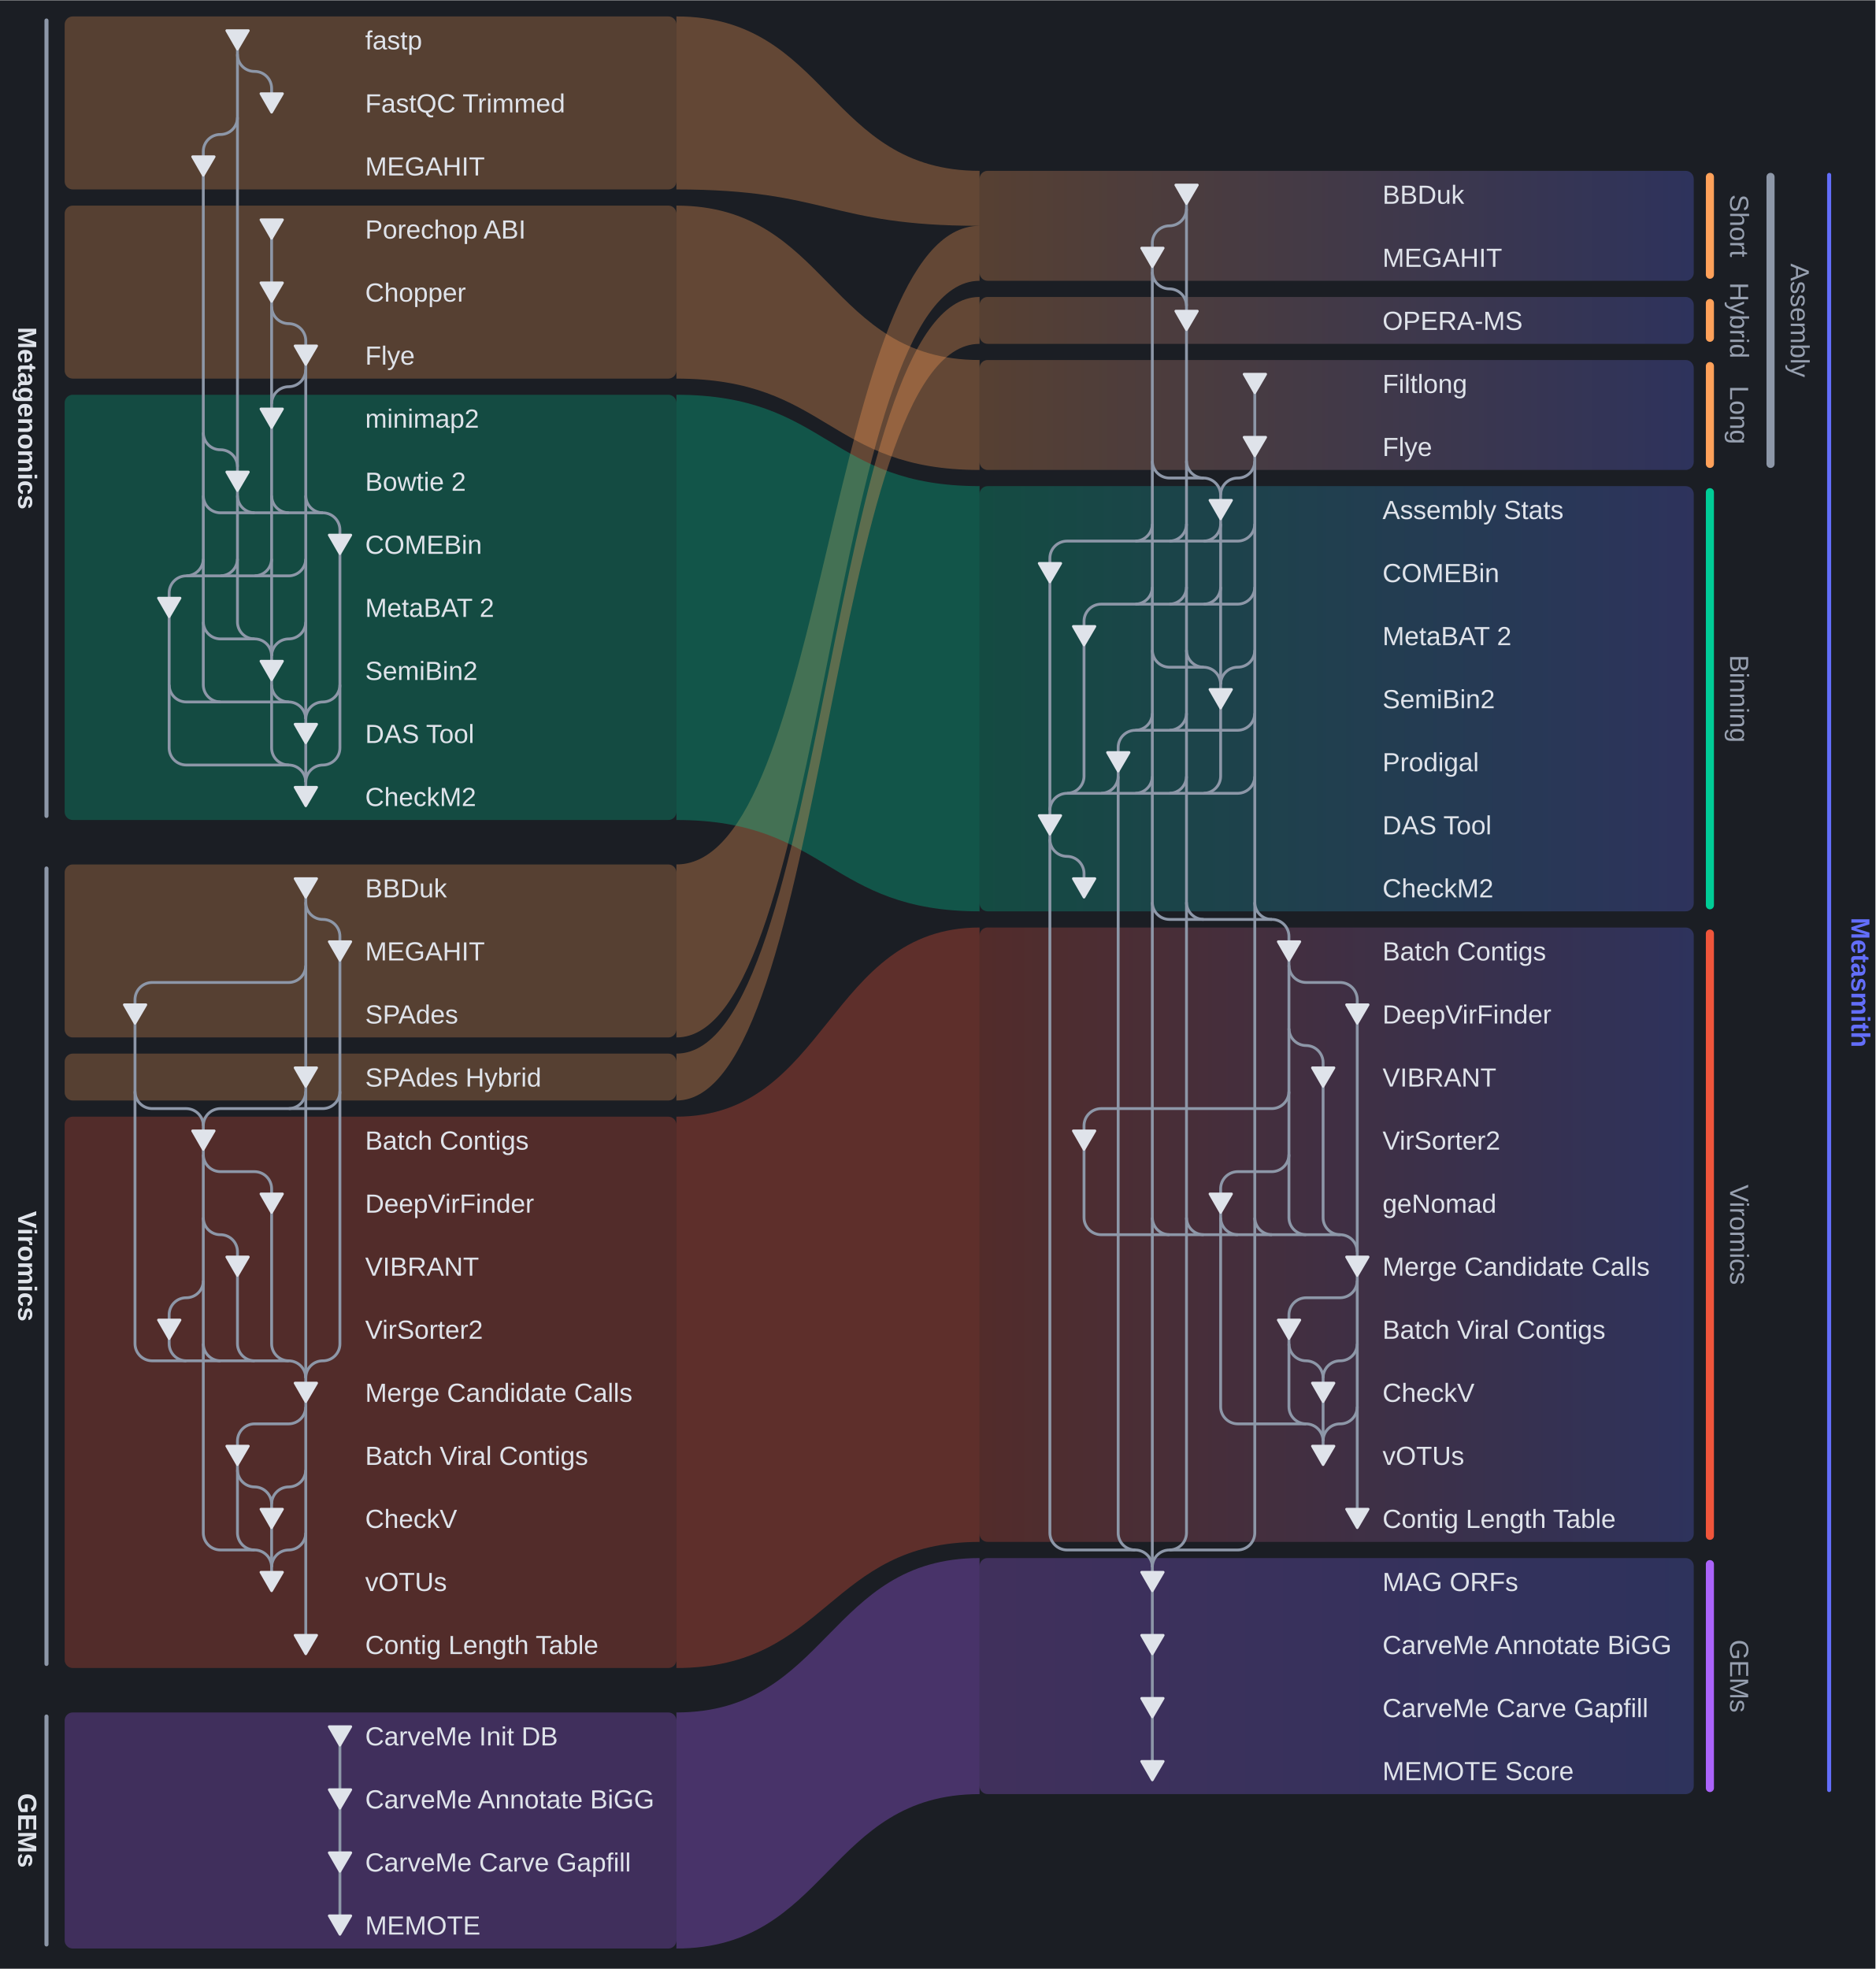
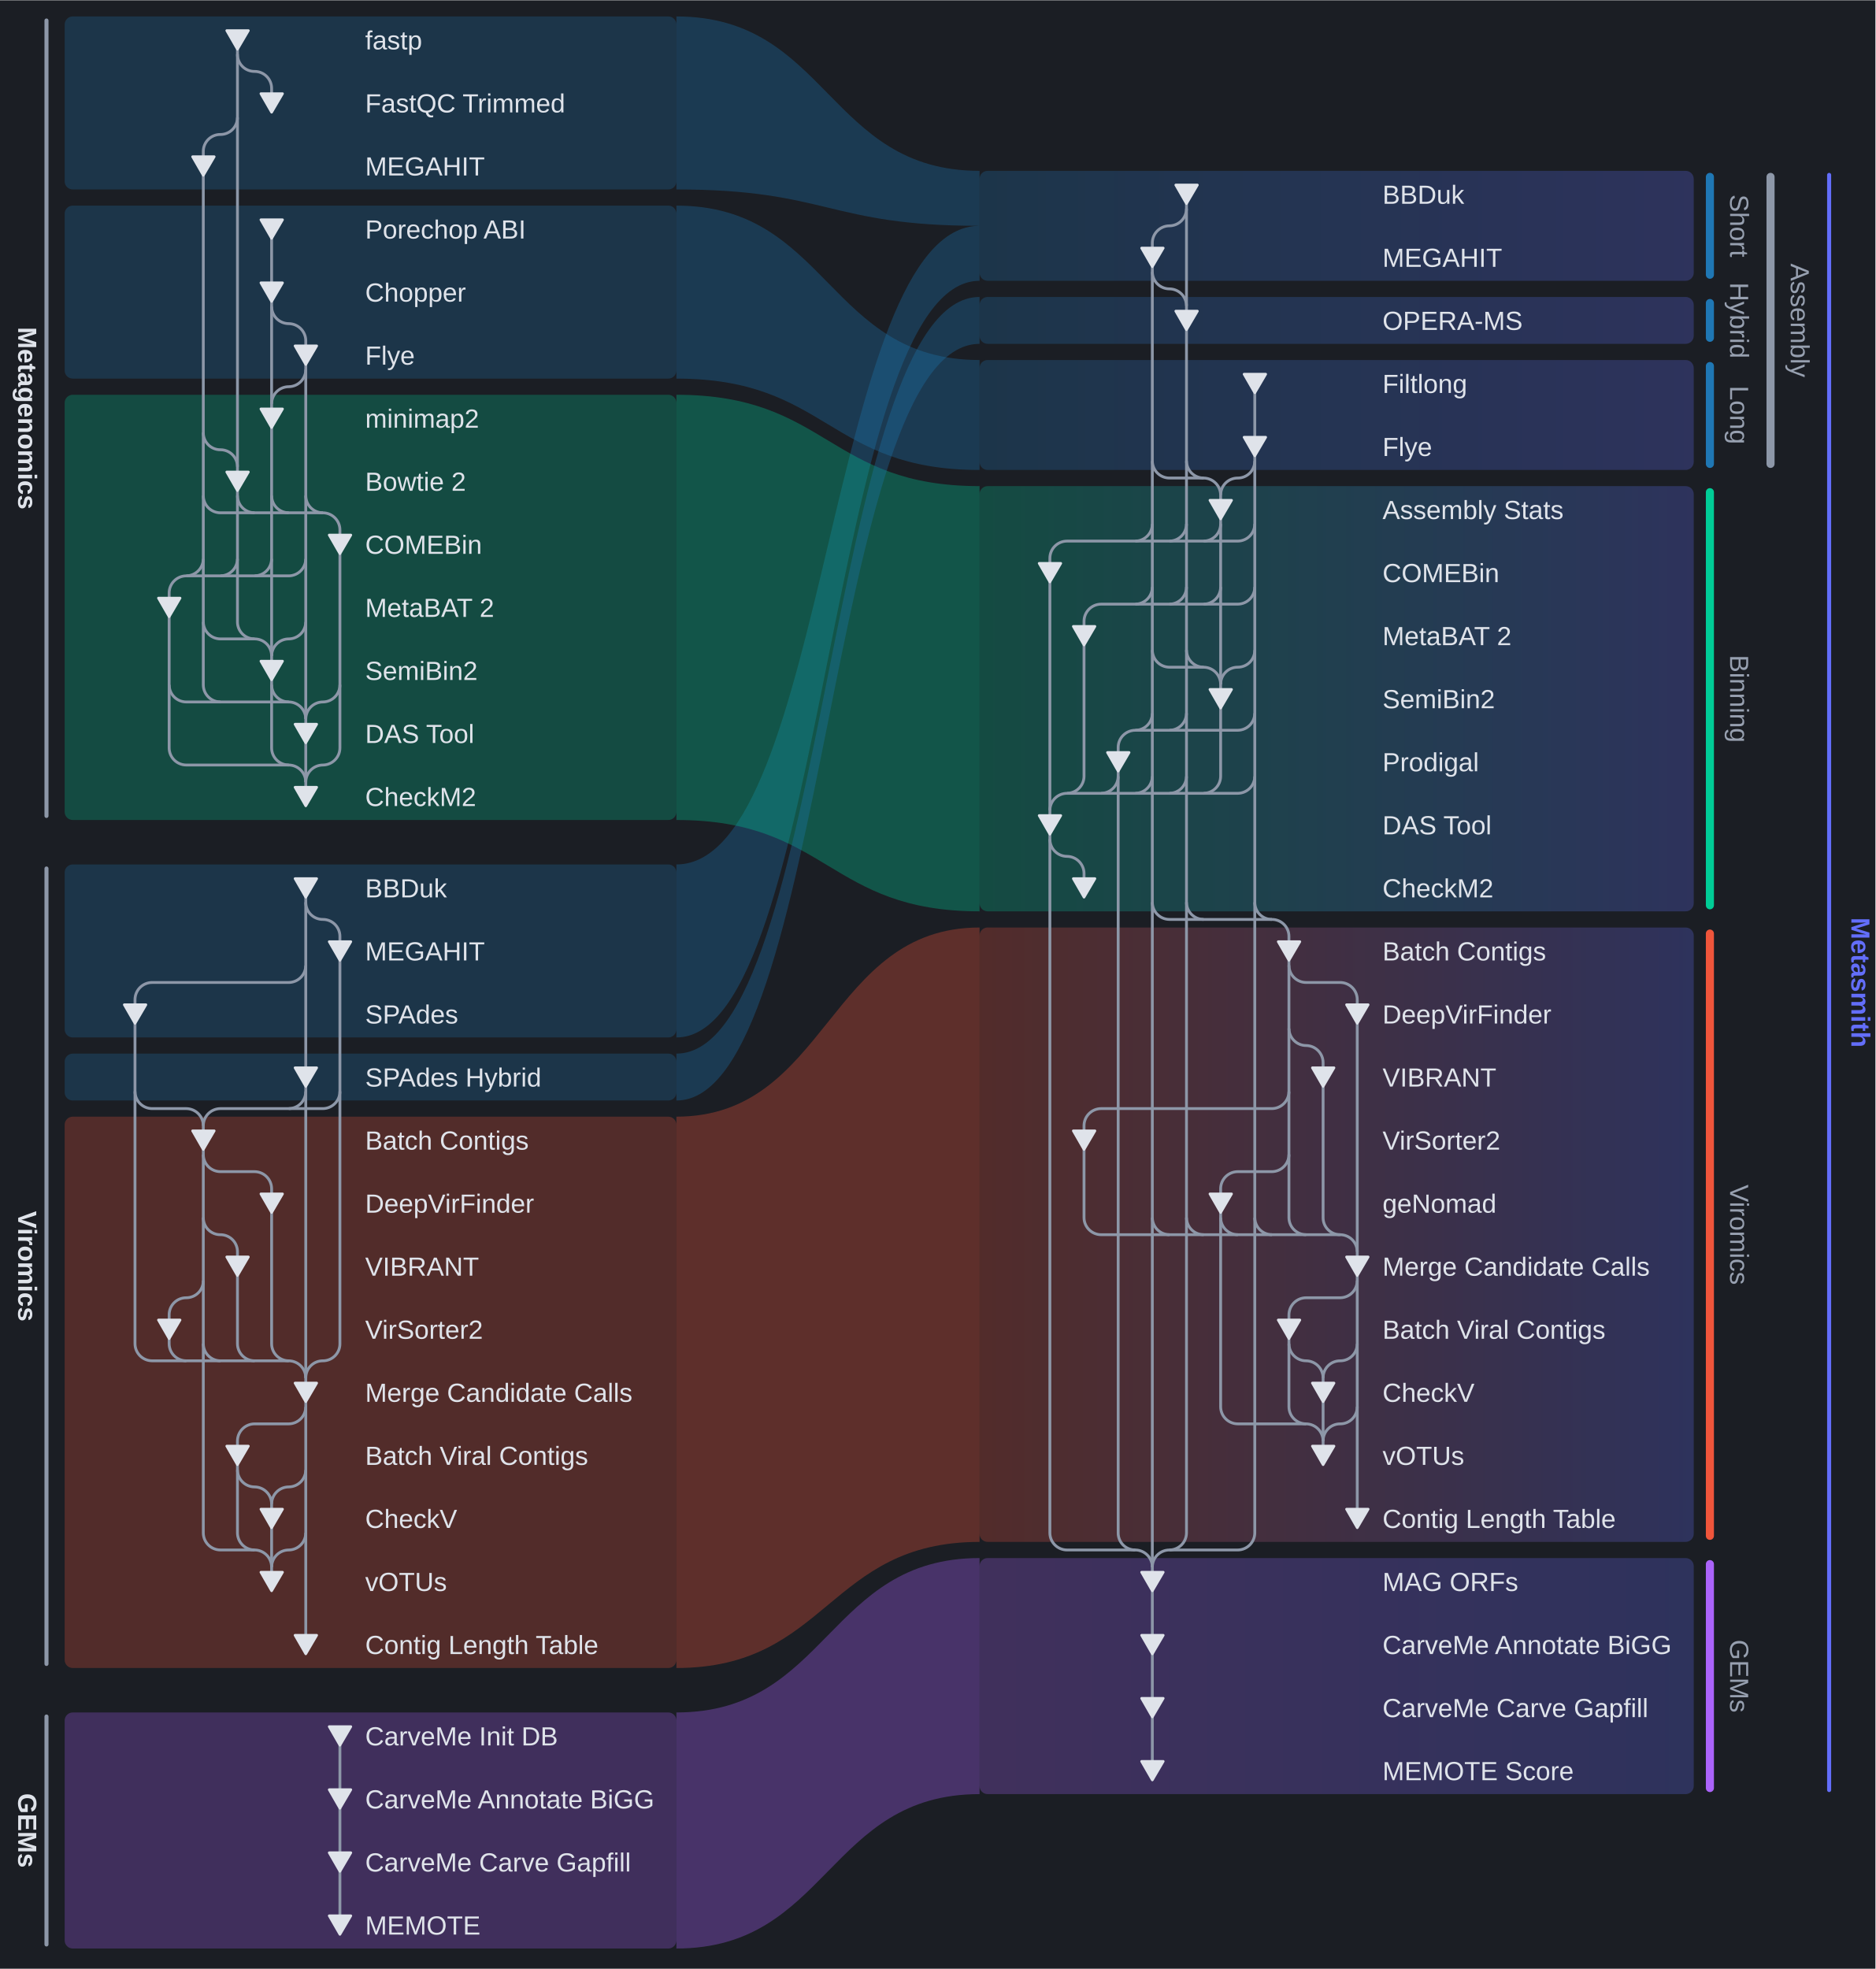
<svg xmlns="http://www.w3.org/2000/svg" width="742" height="779" viewBox="0 0 928 974">
  <rect width="100%" height="100%" fill="#1B1E24" />
  <defs>
    <linearGradient id="fade-short" gradientUnits="userSpaceOnUse" x1="484.7" y1="0" x2="838.1" y2="0">
-       <stop offset="0" stop-color="#FFA15A" />
+       <stop offset="0" stop-color="#1F77B4" />
      <stop offset="1" stop-color="#636EFA" />
    </linearGradient>
    <linearGradient id="fade-hybrid" gradientUnits="userSpaceOnUse" x1="484.7" y1="0" x2="838.1" y2="0">
-       <stop offset="0" stop-color="#FFA15A" />
+       <stop offset="0" stop-color="#1F77B4" />
      <stop offset="1" stop-color="#636EFA" />
    </linearGradient>
    <linearGradient id="fade-long" gradientUnits="userSpaceOnUse" x1="484.7" y1="0" x2="838.1" y2="0">
-       <stop offset="0" stop-color="#FFA15A" />
+       <stop offset="0" stop-color="#1F77B4" />
      <stop offset="1" stop-color="#636EFA" />
    </linearGradient>
    <linearGradient id="fade-bin" gradientUnits="userSpaceOnUse" x1="484.7" y1="0" x2="838.1" y2="0">
      <stop offset="0" stop-color="#00CC96" />
      <stop offset="1" stop-color="#636EFA" />
    </linearGradient>
    <linearGradient id="fade-vir" gradientUnits="userSpaceOnUse" x1="484.7" y1="0" x2="838.1" y2="0">
      <stop offset="0" stop-color="#EF553B" />
      <stop offset="1" stop-color="#636EFA" />
    </linearGradient>
    <linearGradient id="fade-gem" gradientUnits="userSpaceOnUse" x1="484.7" y1="0" x2="838.1" y2="0">
      <stop offset="0" stop-color="#AB63FA" />
      <stop offset="1" stop-color="#636EFA" />
    </linearGradient>
  </defs>
-   <rect x="32.0" y="8.0" width="302.7" height="85.6" rx="4" fill="#FFA15A" fill-opacity="0.26" />
-   <rect x="32.0" y="101.6" width="302.7" height="85.6" rx="4" fill="#FFA15A" fill-opacity="0.26" />
+   <rect x="32.0" y="8.0" width="302.7" height="85.6" rx="4" fill="#1F77B4" fill-opacity="0.26" />
+   <rect x="32.0" y="101.6" width="302.7" height="85.6" rx="4" fill="#1F77B4" fill-opacity="0.26" />
  <rect x="32.0" y="195.2" width="302.7" height="210.4" rx="4" fill="#00CC96" fill-opacity="0.26" />
-   <rect x="32.0" y="427.6" width="302.7" height="85.6" rx="4" fill="#FFA15A" fill-opacity="0.26" />
-   <rect x="32.0" y="521.2" width="302.7" height="23.2" rx="4" fill="#FFA15A" fill-opacity="0.26" />
+   <rect x="32.0" y="427.6" width="302.7" height="85.6" rx="4" fill="#1F77B4" fill-opacity="0.26" />
+   <rect x="32.0" y="521.2" width="302.7" height="23.2" rx="4" fill="#1F77B4" fill-opacity="0.26" />
  <rect x="32.0" y="552.4" width="302.7" height="272.8" rx="4" fill="#EF553B" fill-opacity="0.26" />
  <rect x="32.0" y="847.2" width="302.7" height="116.8" rx="4" fill="#AB63FA" fill-opacity="0.26" />
  <rect x="484.7" y="84.4" width="353.4" height="54.4" rx="4" fill="url(#fade-short)" fill-opacity="0.26" />
  <rect x="484.7" y="146.8" width="353.4" height="23.2" rx="4" fill="url(#fade-hybrid)" fill-opacity="0.26" />
  <rect x="484.7" y="178.0" width="353.4" height="54.4" rx="4" fill="url(#fade-long)" fill-opacity="0.26" />
  <rect x="484.7" y="240.4" width="353.4" height="210.4" rx="4" fill="url(#fade-bin)" fill-opacity="0.26" />
  <rect x="484.7" y="458.8" width="353.4" height="304.0" rx="4" fill="url(#fade-vir)" fill-opacity="0.26" />
  <rect x="484.7" y="770.8" width="353.4" height="116.8" rx="4" fill="url(#fade-gem)" fill-opacity="0.26" />
-   <path d="M 334.7,8.0 C 409.7,8.0 409.7,84.4 484.7,84.4 L 484.7,111.6 C 409.7,111.6 409.7,93.6 334.7,93.6 Z" fill="#FFA15A" fill-opacity="0.32" />
-   <path d="M 334.7,427.6 C 409.7,427.6 409.7,111.6 484.7,111.6 L 484.7,138.8 C 409.7,138.8 409.7,513.2 334.7,513.2 Z" fill="#FFA15A" fill-opacity="0.32" />
-   <path d="M 334.7,101.6 C 409.7,101.6 409.7,178.0 484.7,178.0 L 484.7,232.4 C 409.7,232.4 409.7,187.2 334.7,187.2 Z" fill="#FFA15A" fill-opacity="0.32" />
+   <path d="M 334.7,8.0 C 409.7,8.0 409.7,84.4 484.7,84.4 L 484.7,111.6 C 409.7,111.6 409.7,93.6 334.7,93.6 Z" fill="#1F77B4" fill-opacity="0.32" />
+   <path d="M 334.7,427.6 C 409.7,427.6 409.7,111.6 484.7,111.6 L 484.7,138.8 C 409.7,138.8 409.7,513.2 334.7,513.2 Z" fill="#1F77B4" fill-opacity="0.32" />
+   <path d="M 334.7,101.6 C 409.7,101.6 409.7,178.0 484.7,178.0 L 484.7,232.4 C 409.7,232.4 409.7,187.2 334.7,187.2 Z" fill="#1F77B4" fill-opacity="0.32" />
  <path d="M 334.7,195.2 C 409.7,195.2 409.7,240.4 484.7,240.4 L 484.7,450.8 C 409.7,450.8 409.7,405.6 334.7,405.6 Z" fill="#00CC96" fill-opacity="0.32" />
-   <path d="M 334.7,521.2 C 409.7,521.2 409.7,146.8 484.7,146.8 L 484.7,170.0 C 409.7,170.0 409.7,544.4 334.7,544.4 Z" fill="#FFA15A" fill-opacity="0.32" />
+   <path d="M 334.7,521.2 C 409.7,521.2 409.7,146.8 484.7,146.8 L 484.7,170.0 C 409.7,170.0 409.7,544.4 334.7,544.4 Z" fill="#1F77B4" fill-opacity="0.32" />
  <path d="M 334.7,552.4 C 409.7,552.4 409.7,458.8 484.7,458.8 L 484.7,762.8 C 409.7,762.8 409.7,825.2 334.7,825.2 Z" fill="#EF553B" fill-opacity="0.32" />
  <path d="M 334.7,847.2 C 409.7,847.2 409.7,770.8 484.7,770.8 L 484.7,887.6 C 409.7,887.6 409.7,964.0 334.7,964.0 Z" fill="#AB63FA" fill-opacity="0.32" />
  <g transform="translate(58.9 -15.5)">
    <g fill="none" stroke="#8D97A8" stroke-width="1.4" stroke-linejoin="round" stroke-linecap="butt">
      <path d="M 58.6,39.7 L 58.6,42.2 L 58.6,73.5 L 58.6,246.3 L 58.6,248.9" />
      <path d="M 58.6,258.1 L 58.6,260.6 L 58.6,291.9 L 58.6,323.1 A 8.4,8.4 0 0 0 67.1,331.5" />
      <path d="M 75.5,61.7 L 75.5,59.1 A 8.4,8.4 0 0 0 67.1,50.7 A 8.4,8.4 0 0 1 58.6,42.2" />
      <path d="M 75.5,133.3 L 75.5,155.3" />
      <path d="M 75.5,164.5 L 75.5,167.1 L 75.5,215.2 L 75.5,217.7" />
      <path d="M 75.5,226.9 L 75.5,260.6 L 75.5,291.9 L 75.5,339.9 L 75.5,342.5" />
      <path d="M 75.5,351.7 L 75.5,354.2 L 75.5,385.4 A 8.5,8.5 0 0 0 84.0,393.9" />
      <path d="M 41.7,92.9 L 41.7,90.3 A 8.4,8.4 0 0 1 50.2,81.9 A 8.4,8.4 0 0 0 58.6,73.5" />
      <path d="M 41.7,102.1 L 41.7,229.4 L 41.7,260.6 L 41.7,291.9 L 41.7,323.1 L 41.7,354.2 A 8.5,8.5 0 0 0 50.2,362.7" />
      <path d="M 109.3,280.1 L 109.3,277.6 A 8.5,8.5 0 0 0 100.9,269.1 L 84.0,269.1 L 67.1,269.1 L 50.2,269.1 A 8.5,8.5 0 0 1 41.7,260.6" />
      <path d="M 109.3,289.3 L 109.3,354.2 L 109.3,385.4 A 8.5,8.5 0 0 1 100.9,393.9 A 8.5,8.5 0 0 0 92.4,402.4" />
      <path d="M 24.8,311.3 L 24.8,308.8 A 8.5,8.5 0 0 1 33.3,300.3 L 50.2,300.3 L 67.1,300.3 L 84.0,300.3 A 8.5,8.5 0 0 0 92.4,291.9" />
      <path d="M 24.8,320.5 L 24.8,354.2 L 24.8,385.4 A 8.5,8.5 0 0 0 33.3,393.9 L 84.0,393.9 A 8.5,8.5 0 0 1 92.4,402.4" />
      <path d="M 92.4,186.5 L 92.4,183.9 A 8.5,8.5 0 0 0 84.0,175.5 A 8.5,8.5 0 0 1 75.5,167.1" />
      <path d="M 92.4,195.7 L 92.4,198.2 L 92.4,260.6 L 92.4,291.9 L 92.4,323.1 L 92.4,371.1 L 92.4,373.7" />
      <path d="M 92.4,382.9 L 92.4,402.4 L 92.4,404.9" />
      <path d="M 41.7,229.4 A 8.4,8.4 0 0 0 50.2,237.9 A 8.4,8.4 0 0 1 58.6,246.3" />
      <path d="M 41.7,291.9 A 8.5,8.5 0 0 1 33.3,300.3" />
      <path d="M 41.7,323.1 A 8.5,8.5 0 0 0 50.2,331.5 L 67.1,331.5 A 8.4,8.4 0 0 1 75.5,339.9" />
      <path d="M 92.4,371.1 A 8.5,8.5 0 0 0 84.0,362.7 L 50.2,362.7 L 33.3,362.7 A 8.5,8.5 0 0 1 24.8,354.2" />
      <path d="M 92.4,198.2 A 8.5,8.5 0 0 1 84.0,206.7 A 8.5,8.5 0 0 0 75.5,215.2" />
      <path d="M 92.4,260.6 A 8.5,8.5 0 0 0 100.9,269.1" />
      <path d="M 92.4,323.1 A 8.5,8.5 0 0 1 84.0,331.5 A 8.5,8.5 0 0 0 75.5,339.9" />
      <path d="M 75.5,260.6 A 8.5,8.5 0 0 0 84.0,269.1" />
      <path d="M 75.5,291.9 A 8.5,8.5 0 0 1 67.1,300.3" />
      <path d="M 58.6,260.6 A 8.5,8.5 0 0 0 67.1,269.1" />
      <path d="M 58.6,291.9 A 8.5,8.5 0 0 1 50.2,300.3" />
      <path d="M 109.3,354.2 A 8.5,8.5 0 0 1 100.9,362.7 A 8.5,8.5 0 0 0 92.4,371.1" />
      <path d="M 75.5,354.2 A 8.5,8.5 0 0 0 84.0,362.7" />
    </g>
    <g>
      <polygon points="53.3,30.5 64.0,30.5 58.6,39.7" fill="#dfe3ea" stroke="#dfe3ea" stroke-width="1.3" stroke-linejoin="round" />
      <text x="121.8" y="39.8" font-family="Arial" font-size="13" fill="#DFE3EA" font-weight="normal" text-anchor="start">fastp</text>
    </g>
    <g>
      <polygon points="70.2,61.7 80.9,61.7 75.5,70.9" fill="#dfe3ea" stroke="#dfe3ea" stroke-width="1.3" stroke-linejoin="round" />
      <text x="121.8" y="71.0" font-family="Arial" font-size="13" fill="#DFE3EA" font-weight="normal" text-anchor="start">FastQC Trimmed</text>
    </g>
    <g>
      <polygon points="36.4,92.9 47.1,92.9 41.7,102.1" fill="#dfe3ea" stroke="#dfe3ea" stroke-width="1.3" stroke-linejoin="round" />
      <text x="121.8" y="102.2" font-family="Arial" font-size="13" fill="#DFE3EA" font-weight="normal" text-anchor="start">MEGAHIT</text>
    </g>
    <g>
      <polygon points="70.2,124.1 80.9,124.1 75.5,133.3" fill="#dfe3ea" stroke="#dfe3ea" stroke-width="1.3" stroke-linejoin="round" />
      <text x="121.8" y="133.4" font-family="Arial" font-size="13" fill="#DFE3EA" font-weight="normal" text-anchor="start">Porechop ABI</text>
    </g>
    <g>
      <polygon points="70.2,155.3 80.9,155.3 75.5,164.5" fill="#dfe3ea" stroke="#dfe3ea" stroke-width="1.3" stroke-linejoin="round" />
      <text x="121.8" y="164.6" font-family="Arial" font-size="13" fill="#DFE3EA" font-weight="normal" text-anchor="start">Chopper</text>
    </g>
    <g>
      <polygon points="87.1,186.5 97.8,186.5 92.4,195.7" fill="#dfe3ea" stroke="#dfe3ea" stroke-width="1.3" stroke-linejoin="round" />
      <text x="121.8" y="195.8" font-family="Arial" font-size="13" fill="#DFE3EA" font-weight="normal" text-anchor="start">Flye</text>
    </g>
    <g>
      <polygon points="70.2,217.7 80.9,217.7 75.5,226.9" fill="#dfe3ea" stroke="#dfe3ea" stroke-width="1.3" stroke-linejoin="round" />
      <text x="121.8" y="227.0" font-family="Arial" font-size="13" fill="#DFE3EA" font-weight="normal" text-anchor="start">minimap2</text>
    </g>
    <g>
      <polygon points="53.3,248.9 64.0,248.9 58.6,258.1" fill="#dfe3ea" stroke="#dfe3ea" stroke-width="1.3" stroke-linejoin="round" />
      <text x="121.8" y="258.2" font-family="Arial" font-size="13" fill="#DFE3EA" font-weight="normal" text-anchor="start">Bowtie 2</text>
    </g>
    <g>
      <polygon points="104.0,280.1 114.7,280.1 109.3,289.3" fill="#dfe3ea" stroke="#dfe3ea" stroke-width="1.3" stroke-linejoin="round" />
      <text x="121.8" y="289.4" font-family="Arial" font-size="13" fill="#DFE3EA" font-weight="normal" text-anchor="start">COMEBin</text>
    </g>
    <g>
      <polygon points="19.5,311.3 30.2,311.3 24.8,320.5" fill="#dfe3ea" stroke="#dfe3ea" stroke-width="1.3" stroke-linejoin="round" />
      <text x="121.8" y="320.6" font-family="Arial" font-size="13" fill="#DFE3EA" font-weight="normal" text-anchor="start">MetaBAT 2</text>
    </g>
    <g>
      <polygon points="70.2,342.5 80.9,342.5 75.5,351.7" fill="#dfe3ea" stroke="#dfe3ea" stroke-width="1.3" stroke-linejoin="round" />
      <text x="121.8" y="351.8" font-family="Arial" font-size="13" fill="#DFE3EA" font-weight="normal" text-anchor="start">SemiBin2</text>
    </g>
    <g>
      <polygon points="87.1,373.7 97.8,373.7 92.4,382.9" fill="#dfe3ea" stroke="#dfe3ea" stroke-width="1.3" stroke-linejoin="round" />
      <text x="121.8" y="383.0" font-family="Arial" font-size="13" fill="#DFE3EA" font-weight="normal" text-anchor="start">DAS Tool</text>
    </g>
    <g>
      <polygon points="87.1,404.9 97.8,404.9 92.4,414.1" fill="#dfe3ea" stroke="#dfe3ea" stroke-width="1.3" stroke-linejoin="round" />
      <text x="121.8" y="414.2" font-family="Arial" font-size="13" fill="#DFE3EA" font-weight="normal" text-anchor="start">CheckM2</text>
    </g>
  </g>
  <g transform="translate(42.0 404.1)">
    <g fill="none" stroke="#8D97A8" stroke-width="1.4" stroke-linejoin="round" stroke-linecap="butt">
      <path d="M 109.3,39.7 L 109.3,42.2 L 109.3,73.5 L 109.3,124.1" />
      <path d="M 109.3,133.3 L 109.3,135.8 L 109.3,277.6 L 109.3,280.1" />
      <path d="M 109.3,289.3 L 109.3,291.9 L 109.3,323.1 L 109.3,354.2 L 109.3,404.9" />
      <path d="M 126.2,61.7 L 126.2,59.1 A 8.4,8.4 0 0 0 117.8,50.7 A 8.4,8.4 0 0 1 109.3,42.2" />
      <path d="M 126.2,70.9 L 126.2,135.8 L 126.2,260.6 A 8.4,8.4 0 0 1 117.8,269.1 A 8.4,8.4 0 0 0 109.3,277.6" />
      <path d="M 24.8,92.9 L 24.8,90.3 A 8.5,8.5 0 0 1 33.3,81.9 L 100.9,81.9 A 8.5,8.5 0 0 0 109.3,73.5" />
      <path d="M 24.8,102.1 L 24.8,135.8 L 24.8,260.6 A 8.5,8.5 0 0 0 33.3,269.1 L 50.2,269.1 L 67.1,269.1 L 84.0,269.1 L 100.9,269.1 A 8.5,8.5 0 0 1 109.3,277.6" />
      <path d="M 58.6,155.3 L 58.6,152.8 A 8.5,8.5 0 0 1 67.1,144.3 L 100.9,144.3 L 117.8,144.3 A 8.5,8.5 0 0 0 126.2,135.8" />
      <path d="M 58.6,164.5 L 58.6,167.1 L 58.6,198.2 L 58.6,229.4 L 58.6,260.6 L 58.6,354.2 A 8.5,8.5 0 0 0 67.1,362.7 L 84.0,362.7 A 8.5,8.5 0 0 1 92.4,371.1" />
      <path d="M 92.4,186.5 L 92.4,183.9 A 8.5,8.5 0 0 0 84.0,175.5 L 67.1,175.5 A 8.5,8.5 0 0 1 58.6,167.1" />
      <path d="M 92.4,195.7 L 92.4,260.6 A 8.5,8.5 0 0 0 100.9,269.1" />
      <path d="M 92.4,342.5 L 92.4,339.9 A 8.5,8.5 0 0 1 100.9,331.5 A 8.5,8.5 0 0 0 109.3,323.1" />
      <path d="M 92.4,351.7 L 92.4,371.1 L 92.4,373.7" />
      <path d="M 75.5,217.7 L 75.5,215.2 A 8.4,8.4 0 0 0 67.1,206.7 A 8.4,8.4 0 0 1 58.6,198.2" />
      <path d="M 75.5,226.9 L 75.5,260.6 A 8.5,8.5 0 0 0 84.0,269.1" />
      <path d="M 75.5,311.3 L 75.5,308.8 A 8.5,8.5 0 0 1 84.0,300.3 L 100.9,300.3 A 8.5,8.5 0 0 0 109.3,291.9" />
      <path d="M 75.5,320.5 L 75.5,323.1 L 75.5,354.2 A 8.5,8.5 0 0 0 84.0,362.7" />
      <path d="M 41.7,248.9 L 41.7,246.3 A 8.4,8.4 0 0 1 50.2,237.9 A 8.4,8.4 0 0 0 58.6,229.4" />
      <path d="M 41.7,258.1 L 41.7,260.6 A 8.5,8.5 0 0 0 50.2,269.1" />
      <path d="M 24.8,135.8 A 8.5,8.5 0 0 0 33.3,144.3 L 50.2,144.3 A 8.5,8.5 0 0 1 58.6,152.8" />
      <path d="M 109.3,135.8 A 8.5,8.5 0 0 1 100.9,144.3" />
      <path d="M 58.6,260.6 A 8.5,8.5 0 0 0 67.1,269.1" />
      <path d="M 109.3,354.2 A 8.5,8.5 0 0 1 100.9,362.7 A 8.5,8.5 0 0 0 92.4,371.1" />
      <path d="M 75.5,323.1 A 8.5,8.5 0 0 0 84.0,331.5 A 8.5,8.5 0 0 1 92.4,339.9" />
    </g>
    <g>
      <polygon points="104.0,30.5 114.7,30.5 109.3,39.7" fill="#dfe3ea" stroke="#dfe3ea" stroke-width="1.3" stroke-linejoin="round" />
      <text x="138.7" y="39.8" font-family="Arial" font-size="13" fill="#DFE3EA" font-weight="normal" text-anchor="start">BBDuk</text>
    </g>
    <g>
      <polygon points="120.9,61.7 131.6,61.7 126.2,70.9" fill="#dfe3ea" stroke="#dfe3ea" stroke-width="1.3" stroke-linejoin="round" />
      <text x="138.7" y="71.0" font-family="Arial" font-size="13" fill="#DFE3EA" font-weight="normal" text-anchor="start">MEGAHIT</text>
    </g>
    <g>
      <polygon points="19.5,92.9 30.2,92.9 24.8,102.1" fill="#dfe3ea" stroke="#dfe3ea" stroke-width="1.3" stroke-linejoin="round" />
      <text x="138.7" y="102.2" font-family="Arial" font-size="13" fill="#DFE3EA" font-weight="normal" text-anchor="start">SPAdes</text>
    </g>
    <g>
      <polygon points="104.0,124.1 114.7,124.1 109.3,133.3" fill="#dfe3ea" stroke="#dfe3ea" stroke-width="1.3" stroke-linejoin="round" />
      <text x="138.7" y="133.4" font-family="Arial" font-size="13" fill="#DFE3EA" font-weight="normal" text-anchor="start">SPAdes Hybrid</text>
    </g>
    <g>
      <polygon points="53.3,155.3 64.0,155.3 58.6,164.5" fill="#dfe3ea" stroke="#dfe3ea" stroke-width="1.3" stroke-linejoin="round" />
      <text x="138.7" y="164.6" font-family="Arial" font-size="13" fill="#DFE3EA" font-weight="normal" text-anchor="start">Batch Contigs</text>
    </g>
    <g>
      <polygon points="87.1,186.5 97.8,186.5 92.4,195.7" fill="#dfe3ea" stroke="#dfe3ea" stroke-width="1.3" stroke-linejoin="round" />
      <text x="138.7" y="195.8" font-family="Arial" font-size="13" fill="#DFE3EA" font-weight="normal" text-anchor="start">DeepVirFinder</text>
    </g>
    <g>
      <polygon points="70.2,217.7 80.9,217.7 75.5,226.9" fill="#dfe3ea" stroke="#dfe3ea" stroke-width="1.3" stroke-linejoin="round" />
      <text x="138.7" y="227.0" font-family="Arial" font-size="13" fill="#DFE3EA" font-weight="normal" text-anchor="start">VIBRANT</text>
    </g>
    <g>
      <polygon points="36.4,248.9 47.1,248.9 41.7,258.1" fill="#dfe3ea" stroke="#dfe3ea" stroke-width="1.3" stroke-linejoin="round" />
      <text x="138.7" y="258.2" font-family="Arial" font-size="13" fill="#DFE3EA" font-weight="normal" text-anchor="start">VirSorter2</text>
    </g>
    <g>
      <polygon points="104.0,280.1 114.7,280.1 109.3,289.3" fill="#dfe3ea" stroke="#dfe3ea" stroke-width="1.3" stroke-linejoin="round" />
      <text x="138.7" y="289.4" font-family="Arial" font-size="13" fill="#DFE3EA" font-weight="normal" text-anchor="start">Merge Candidate Calls</text>
    </g>
    <g>
      <polygon points="70.2,311.3 80.9,311.3 75.5,320.5" fill="#dfe3ea" stroke="#dfe3ea" stroke-width="1.3" stroke-linejoin="round" />
      <text x="138.7" y="320.6" font-family="Arial" font-size="13" fill="#DFE3EA" font-weight="normal" text-anchor="start">Batch Viral Contigs</text>
    </g>
    <g>
      <polygon points="87.1,342.5 97.8,342.5 92.4,351.7" fill="#dfe3ea" stroke="#dfe3ea" stroke-width="1.3" stroke-linejoin="round" />
      <text x="138.7" y="351.8" font-family="Arial" font-size="13" fill="#DFE3EA" font-weight="normal" text-anchor="start">CheckV</text>
    </g>
    <g>
      <polygon points="87.1,373.7 97.8,373.7 92.4,382.9" fill="#dfe3ea" stroke="#dfe3ea" stroke-width="1.3" stroke-linejoin="round" />
      <text x="138.7" y="383.0" font-family="Arial" font-size="13" fill="#DFE3EA" font-weight="normal" text-anchor="start">vOTUs</text>
    </g>
    <g>
      <polygon points="104.0,404.9 114.7,404.9 109.3,414.1" fill="#dfe3ea" stroke="#dfe3ea" stroke-width="1.3" stroke-linejoin="round" />
      <text x="138.7" y="414.2" font-family="Arial" font-size="13" fill="#DFE3EA" font-weight="normal" text-anchor="start">Contig Length Table</text>
    </g>
  </g>
  <g transform="translate(143.4 823.7)">
    <g fill="none" stroke="#8D97A8" stroke-width="1.4" stroke-linejoin="round" stroke-linecap="butt">
      <path d="M 24.8,39.7 L 24.8,61.7" />
      <path d="M 24.8,70.9 L 24.8,92.9" />
      <path d="M 24.8,102.1 L 24.8,124.1" />
    </g>
    <g>
      <polygon points="19.5,30.5 30.2,30.5 24.8,39.7" fill="#dfe3ea" stroke="#dfe3ea" stroke-width="1.3" stroke-linejoin="round" />
      <text x="37.3" y="39.8" font-family="Arial" font-size="13" fill="#DFE3EA" font-weight="normal" text-anchor="start">CarveMe Init DB</text>
    </g>
    <g>
      <polygon points="19.5,61.7 30.2,61.7 24.8,70.9" fill="#dfe3ea" stroke="#dfe3ea" stroke-width="1.3" stroke-linejoin="round" />
      <text x="37.3" y="71.0" font-family="Arial" font-size="13" fill="#DFE3EA" font-weight="normal" text-anchor="start">CarveMe Annotate BiGG</text>
    </g>
    <g>
      <polygon points="19.5,92.9 30.2,92.9 24.8,102.1" fill="#dfe3ea" stroke="#dfe3ea" stroke-width="1.3" stroke-linejoin="round" />
      <text x="37.3" y="102.2" font-family="Arial" font-size="13" fill="#DFE3EA" font-weight="normal" text-anchor="start">CarveMe Carve Gapfill</text>
    </g>
    <g>
      <polygon points="19.5,124.1 30.2,124.1 24.8,133.3" fill="#dfe3ea" stroke="#dfe3ea" stroke-width="1.3" stroke-linejoin="round" />
      <text x="37.3" y="133.4" font-family="Arial" font-size="13" fill="#DFE3EA" font-weight="normal" text-anchor="start">MEMOTE</text>
    </g>
  </g>
  <g transform="translate(494.7 60.9)">
    <g fill="none" stroke="#8D97A8" stroke-width="1.4" stroke-linejoin="round" stroke-linecap="butt">
      <path d="M 92.4,39.7 L 92.4,42.2 L 92.4,90.3 L 92.4,92.9" />
      <path d="M 92.4,102.1 L 92.4,167.1 L 92.4,198.2 L 92.4,229.4 L 92.4,260.6 L 92.4,291.9 L 92.4,323.1 L 92.4,385.4 L 92.4,541.5 L 92.4,697.5 A 8.5,8.5 0 0 1 84.0,705.9" />
      <path d="M 75.5,61.7 L 75.5,59.1 A 8.5,8.5 0 0 1 84.0,50.7 A 8.5,8.5 0 0 0 92.4,42.2" />
      <path d="M 75.5,70.9 L 75.5,73.5 L 75.5,167.1 L 75.5,198.2 L 75.5,229.4 L 75.5,260.6 L 75.5,291.9 L 75.5,323.1 L 75.5,385.4 L 75.5,541.5 L 75.5,714.4 L 75.5,716.9" />
      <path d="M 75.5,726.1 L 75.5,748.1" />
      <path d="M 75.5,757.3 L 75.5,779.3" />
      <path d="M 75.5,788.5 L 75.5,810.5" />
      <path d="M 109.3,186.5 L 109.3,183.9 A 8.5,8.5 0 0 0 100.9,175.5 L 84.0,175.5 A 8.5,8.5 0 0 1 75.5,167.1" />
      <path d="M 109.3,195.7 L 109.3,198.2 L 109.3,229.4 L 109.3,277.6 L 109.3,280.1" />
      <path d="M 109.3,289.3 L 109.3,323.1 A 8.5,8.5 0 0 1 100.9,331.5" />
      <path d="M 109.3,529.7 L 109.3,527.1 A 8.5,8.5 0 0 1 117.8,518.7 L 134.7,518.7 A 8.5,8.5 0 0 0 143.1,510.2" />
      <path d="M 109.3,538.9 L 109.3,541.5 L 109.3,635.0 A 8.5,8.5 0 0 0 117.8,643.5 L 151.6,643.5 A 8.5,8.5 0 0 1 160.0,652.0" />
      <path d="M 24.8,217.7 L 24.8,215.2 A 8.5,8.5 0 0 1 33.3,206.7 L 67.1,206.7 L 84.0,206.7 L 100.9,206.7 L 117.8,206.7 A 8.5,8.5 0 0 0 126.2,198.2" />
      <path d="M 24.8,226.9 L 24.8,339.9 L 24.8,342.5" />
      <path d="M 24.8,351.7 L 24.8,354.2 L 24.8,697.5 A 8.5,8.5 0 0 0 33.3,705.9 L 67.1,705.9 A 8.5,8.5 0 0 1 75.5,714.4" />
      <path d="M 41.7,248.9 L 41.7,246.3 A 8.5,8.5 0 0 1 50.2,237.9 L 67.1,237.9 L 84.0,237.9 L 100.9,237.9 L 117.8,237.9 A 8.5,8.5 0 0 0 126.2,229.4" />
      <path d="M 41.7,258.1 L 41.7,323.1 A 8.5,8.5 0 0 1 33.3,331.5" />
      <path d="M 41.7,373.7 L 41.7,371.1 A 8.5,8.5 0 0 0 33.3,362.7 A 8.5,8.5 0 0 1 24.8,354.2" />
      <path d="M 41.7,498.5 L 41.7,495.9 A 8.5,8.5 0 0 1 50.2,487.5 L 134.7,487.5 A 8.5,8.5 0 0 0 143.1,479.1" />
      <path d="M 41.7,507.7 L 41.7,541.5 A 8.5,8.5 0 0 0 50.2,549.9 L 84.0,549.9 L 100.9,549.9 L 117.8,549.9 L 134.7,549.9 L 151.6,549.9 L 168.5,549.9 A 8.5,8.5 0 0 1 176.9,558.4" />
      <path d="M 58.6,311.3 L 58.6,308.8 A 8.5,8.5 0 0 1 67.1,300.3 L 84.0,300.3 L 117.8,300.3 A 8.5,8.5 0 0 0 126.2,291.9" />
      <path d="M 58.6,320.5 L 58.6,323.1 L 58.6,697.5 A 8.4,8.4 0 0 0 67.1,705.9" />
      <path d="M 143.1,404.9 L 143.1,402.4 A 8.4,8.4 0 0 0 134.7,393.9 L 100.9,393.9 L 84.0,393.9 A 8.5,8.5 0 0 1 75.5,385.4" />
      <path d="M 143.1,414.1 L 143.1,416.6 L 143.1,447.9 L 143.1,479.1 L 143.1,510.2 L 143.1,541.5 A 8.5,8.5 0 0 0 151.6,549.9" />
      <path d="M 143.1,592.1 L 143.1,589.5 A 8.5,8.5 0 0 1 151.6,581.1 L 168.5,581.1 A 8.5,8.5 0 0 0 176.9,572.6" />
      <path d="M 143.1,601.3 L 143.1,603.9 L 143.1,635.0 A 8.5,8.5 0 0 0 151.6,643.5" />
      <path d="M 176.9,436.1 L 176.9,433.6 A 8.5,8.5 0 0 0 168.5,425.1 L 151.6,425.1 A 8.5,8.5 0 0 1 143.1,416.6" />
      <path d="M 176.9,445.3 L 176.9,558.4 L 176.9,560.9" />
      <path d="M 176.9,570.1 L 176.9,572.6 L 176.9,603.9 L 176.9,635.0 L 176.9,685.7" />
      <path d="M 126.2,133.3 L 126.2,155.3" />
      <path d="M 126.2,164.5 L 126.2,167.1 L 126.2,198.2 L 126.2,229.4 L 126.2,260.6 L 126.2,291.9 L 126.2,323.1 L 126.2,385.4 L 126.2,541.5 L 126.2,697.5 A 8.5,8.5 0 0 1 117.8,705.9 L 84.0,705.9 A 8.5,8.5 0 0 0 75.5,714.4" />
      <path d="M 160.0,467.3 L 160.0,464.8 A 8.5,8.5 0 0 0 151.6,456.3 A 8.5,8.5 0 0 1 143.1,447.9" />
      <path d="M 160.0,476.5 L 160.0,541.5 A 8.4,8.4 0 0 0 168.5,549.9" />
      <path d="M 160.0,623.3 L 160.0,620.8 A 8.4,8.4 0 0 1 168.5,612.3 A 8.4,8.4 0 0 0 176.9,603.9" />
      <path d="M 160.0,632.5 L 160.0,652.0 L 160.0,654.5" />
      <path d="M 75.5,73.5 A 8.5,8.5 0 0 0 84.0,81.9 A 8.5,8.5 0 0 1 92.4,90.3" />
      <path d="M 75.5,198.2 A 8.5,8.5 0 0 1 67.1,206.7" />
      <path d="M 75.5,229.4 A 8.5,8.5 0 0 1 67.1,237.9" />
      <path d="M 75.5,260.6 A 8.5,8.5 0 0 0 84.0,269.1 L 100.9,269.1 A 8.5,8.5 0 0 1 109.3,277.6" />
      <path d="M 75.5,291.9 A 8.4,8.4 0 0 1 67.1,300.3" />
      <path d="M 75.5,323.1 A 8.5,8.5 0 0 1 67.1,331.5" />
      <path d="M 24.8,339.9 A 8.5,8.5 0 0 1 33.3,331.5 L 50.2,331.5 L 67.1,331.5 L 84.0,331.5 L 100.9,331.5 L 117.8,331.5 A 8.5,8.5 0 0 0 126.2,323.1" />
      <path d="M 75.5,541.5 A 8.5,8.5 0 0 0 84.0,549.9" />
      <path d="M 92.4,167.1 A 8.5,8.5 0 0 0 100.9,175.5" />
      <path d="M 92.4,198.2 A 8.5,8.5 0 0 1 84.0,206.7" />
      <path d="M 92.4,229.4 A 8.5,8.5 0 0 1 84.0,237.9" />
      <path d="M 92.4,260.6 A 8.5,8.5 0 0 0 100.9,269.1" />
      <path d="M 92.4,291.9 A 8.5,8.5 0 0 1 84.0,300.3" />
      <path d="M 92.4,323.1 A 8.5,8.5 0 0 1 84.0,331.5" />
      <path d="M 92.4,385.4 A 8.5,8.5 0 0 0 100.9,393.9" />
      <path d="M 92.4,541.5 A 8.5,8.5 0 0 0 100.9,549.9" />
      <path d="M 126.2,167.1 A 8.4,8.4 0 0 1 117.8,175.5 A 8.4,8.4 0 0 0 109.3,183.9" />
      <path d="M 126.2,260.6 A 8.4,8.4 0 0 1 117.8,269.1 A 8.4,8.4 0 0 0 109.3,277.6" />
      <path d="M 126.2,385.4 A 8.4,8.4 0 0 0 134.7,393.9" />
      <path d="M 126.2,541.5 A 8.5,8.5 0 0 0 134.7,549.9" />
      <path d="M 109.3,198.2 A 8.5,8.5 0 0 1 100.9,206.7" />
      <path d="M 109.3,229.4 A 8.5,8.5 0 0 1 100.9,237.9" />
      <path d="M 58.6,323.1 A 8.5,8.5 0 0 1 50.2,331.5" />
      <path d="M 109.3,541.5 A 8.5,8.5 0 0 0 117.8,549.9" />
      <path d="M 176.9,635.0 A 8.4,8.4 0 0 1 168.5,643.5 A 8.4,8.4 0 0 0 160.0,652.0" />
      <path d="M 143.1,603.9 A 8.5,8.5 0 0 0 151.6,612.3 A 8.5,8.5 0 0 1 160.0,620.8" />
    </g>
    <g>
      <polygon points="87.1,30.5 97.8,30.5 92.4,39.7" fill="#dfe3ea" stroke="#dfe3ea" stroke-width="1.3" stroke-linejoin="round" />
      <text x="189.4" y="39.8" font-family="Arial" font-size="13" fill="#DFE3EA" font-weight="normal" text-anchor="start">BBDuk</text>
    </g>
    <g>
      <polygon points="70.2,61.7 80.9,61.7 75.5,70.9" fill="#dfe3ea" stroke="#dfe3ea" stroke-width="1.3" stroke-linejoin="round" />
      <text x="189.4" y="71.0" font-family="Arial" font-size="13" fill="#DFE3EA" font-weight="normal" text-anchor="start">MEGAHIT</text>
    </g>
    <g>
      <polygon points="87.1,92.9 97.8,92.9 92.4,102.1" fill="#dfe3ea" stroke="#dfe3ea" stroke-width="1.3" stroke-linejoin="round" />
      <text x="189.4" y="102.2" font-family="Arial" font-size="13" fill="#DFE3EA" font-weight="normal" text-anchor="start">OPERA-MS</text>
    </g>
    <g>
      <polygon points="120.9,124.1 131.6,124.1 126.2,133.3" fill="#dfe3ea" stroke="#dfe3ea" stroke-width="1.3" stroke-linejoin="round" />
      <text x="189.4" y="133.4" font-family="Arial" font-size="13" fill="#DFE3EA" font-weight="normal" text-anchor="start">Filtlong</text>
    </g>
    <g>
      <polygon points="120.9,155.3 131.6,155.3 126.2,164.5" fill="#dfe3ea" stroke="#dfe3ea" stroke-width="1.3" stroke-linejoin="round" />
      <text x="189.4" y="164.6" font-family="Arial" font-size="13" fill="#DFE3EA" font-weight="normal" text-anchor="start">Flye</text>
    </g>
    <g>
      <polygon points="104.0,186.5 114.7,186.5 109.3,195.7" fill="#dfe3ea" stroke="#dfe3ea" stroke-width="1.3" stroke-linejoin="round" />
      <text x="189.4" y="195.8" font-family="Arial" font-size="13" fill="#DFE3EA" font-weight="normal" text-anchor="start">Assembly Stats</text>
    </g>
    <g>
      <polygon points="19.5,217.7 30.2,217.7 24.8,226.9" fill="#dfe3ea" stroke="#dfe3ea" stroke-width="1.3" stroke-linejoin="round" />
      <text x="189.4" y="227.0" font-family="Arial" font-size="13" fill="#DFE3EA" font-weight="normal" text-anchor="start">COMEBin</text>
    </g>
    <g>
      <polygon points="36.4,248.9 47.1,248.9 41.7,258.1" fill="#dfe3ea" stroke="#dfe3ea" stroke-width="1.3" stroke-linejoin="round" />
      <text x="189.4" y="258.2" font-family="Arial" font-size="13" fill="#DFE3EA" font-weight="normal" text-anchor="start">MetaBAT 2</text>
    </g>
    <g>
      <polygon points="104.0,280.1 114.7,280.1 109.3,289.3" fill="#dfe3ea" stroke="#dfe3ea" stroke-width="1.3" stroke-linejoin="round" />
      <text x="189.4" y="289.4" font-family="Arial" font-size="13" fill="#DFE3EA" font-weight="normal" text-anchor="start">SemiBin2</text>
    </g>
    <g>
      <polygon points="53.3,311.3 64.0,311.3 58.6,320.5" fill="#dfe3ea" stroke="#dfe3ea" stroke-width="1.3" stroke-linejoin="round" />
      <text x="189.4" y="320.6" font-family="Arial" font-size="13" fill="#DFE3EA" font-weight="normal" text-anchor="start">Prodigal</text>
    </g>
    <g>
      <polygon points="19.5,342.5 30.2,342.5 24.8,351.7" fill="#dfe3ea" stroke="#dfe3ea" stroke-width="1.3" stroke-linejoin="round" />
      <text x="189.4" y="351.8" font-family="Arial" font-size="13" fill="#DFE3EA" font-weight="normal" text-anchor="start">DAS Tool</text>
    </g>
    <g>
      <polygon points="36.4,373.7 47.1,373.7 41.7,382.9" fill="#dfe3ea" stroke="#dfe3ea" stroke-width="1.3" stroke-linejoin="round" />
      <text x="189.4" y="383.0" font-family="Arial" font-size="13" fill="#DFE3EA" font-weight="normal" text-anchor="start">CheckM2</text>
    </g>
    <g>
      <polygon points="137.8,404.9 148.5,404.9 143.1,414.1" fill="#dfe3ea" stroke="#dfe3ea" stroke-width="1.3" stroke-linejoin="round" />
      <text x="189.4" y="414.2" font-family="Arial" font-size="13" fill="#DFE3EA" font-weight="normal" text-anchor="start">Batch Contigs</text>
    </g>
    <g>
      <polygon points="171.6,436.1 182.3,436.1 176.9,445.3" fill="#dfe3ea" stroke="#dfe3ea" stroke-width="1.3" stroke-linejoin="round" />
      <text x="189.4" y="445.4" font-family="Arial" font-size="13" fill="#DFE3EA" font-weight="normal" text-anchor="start">DeepVirFinder</text>
    </g>
    <g>
      <polygon points="154.7,467.3 165.4,467.3 160.0,476.5" fill="#dfe3ea" stroke="#dfe3ea" stroke-width="1.3" stroke-linejoin="round" />
      <text x="189.4" y="476.6" font-family="Arial" font-size="13" fill="#DFE3EA" font-weight="normal" text-anchor="start">VIBRANT</text>
    </g>
    <g>
      <polygon points="36.4,498.5 47.1,498.5 41.7,507.7" fill="#dfe3ea" stroke="#dfe3ea" stroke-width="1.3" stroke-linejoin="round" />
      <text x="189.4" y="507.8" font-family="Arial" font-size="13" fill="#DFE3EA" font-weight="normal" text-anchor="start">VirSorter2</text>
    </g>
    <g>
      <polygon points="104.0,529.7 114.7,529.7 109.3,538.9" fill="#dfe3ea" stroke="#dfe3ea" stroke-width="1.3" stroke-linejoin="round" />
      <text x="189.4" y="539.0" font-family="Arial" font-size="13" fill="#DFE3EA" font-weight="normal" text-anchor="start">geNomad</text>
    </g>
    <g>
      <polygon points="171.6,560.9 182.3,560.9 176.9,570.1" fill="#dfe3ea" stroke="#dfe3ea" stroke-width="1.3" stroke-linejoin="round" />
      <text x="189.4" y="570.2" font-family="Arial" font-size="13" fill="#DFE3EA" font-weight="normal" text-anchor="start">Merge Candidate Calls</text>
    </g>
    <g>
      <polygon points="137.8,592.1 148.5,592.1 143.1,601.3" fill="#dfe3ea" stroke="#dfe3ea" stroke-width="1.3" stroke-linejoin="round" />
      <text x="189.4" y="601.4" font-family="Arial" font-size="13" fill="#DFE3EA" font-weight="normal" text-anchor="start">Batch Viral Contigs</text>
    </g>
    <g>
      <polygon points="154.7,623.3 165.4,623.3 160.0,632.5" fill="#dfe3ea" stroke="#dfe3ea" stroke-width="1.3" stroke-linejoin="round" />
      <text x="189.4" y="632.6" font-family="Arial" font-size="13" fill="#DFE3EA" font-weight="normal" text-anchor="start">CheckV</text>
    </g>
    <g>
      <polygon points="154.7,654.5 165.4,654.5 160.0,663.7" fill="#dfe3ea" stroke="#dfe3ea" stroke-width="1.3" stroke-linejoin="round" />
      <text x="189.4" y="663.8" font-family="Arial" font-size="13" fill="#DFE3EA" font-weight="normal" text-anchor="start">vOTUs</text>
    </g>
    <g>
      <polygon points="171.6,685.7 182.3,685.7 176.9,694.9" fill="#dfe3ea" stroke="#dfe3ea" stroke-width="1.3" stroke-linejoin="round" />
      <text x="189.4" y="695.0" font-family="Arial" font-size="13" fill="#DFE3EA" font-weight="normal" text-anchor="start">Contig Length Table</text>
    </g>
    <g>
      <polygon points="70.2,716.9 80.9,716.9 75.5,726.1" fill="#dfe3ea" stroke="#dfe3ea" stroke-width="1.3" stroke-linejoin="round" />
      <text x="189.4" y="726.2" font-family="Arial" font-size="13" fill="#DFE3EA" font-weight="normal" text-anchor="start">MAG ORFs</text>
    </g>
    <g>
      <polygon points="70.2,748.1 80.9,748.1 75.5,757.3" fill="#dfe3ea" stroke="#dfe3ea" stroke-width="1.3" stroke-linejoin="round" />
      <text x="189.4" y="757.4" font-family="Arial" font-size="13" fill="#DFE3EA" font-weight="normal" text-anchor="start">CarveMe Annotate BiGG</text>
    </g>
    <g>
      <polygon points="70.2,779.3 80.9,779.3 75.5,788.5" fill="#dfe3ea" stroke="#dfe3ea" stroke-width="1.3" stroke-linejoin="round" />
      <text x="189.4" y="788.6" font-family="Arial" font-size="13" fill="#DFE3EA" font-weight="normal" text-anchor="start">CarveMe Carve Gapfill</text>
    </g>
    <g>
      <polygon points="70.2,810.5 80.9,810.5 75.5,819.7" fill="#dfe3ea" stroke="#dfe3ea" stroke-width="1.3" stroke-linejoin="round" />
      <text x="189.4" y="819.8" font-family="Arial" font-size="13" fill="#DFE3EA" font-weight="normal" text-anchor="start">MEMOTE Score</text>
    </g>
  </g>
  <rect x="22.0" y="9.0" width="2" height="395.6" rx="1.0" fill="#8D97A8" />
  <text transform="translate(9.0 206.8) rotate(90)" font-family="Arial" font-size="13" font-weight="bold" fill="#DFE3EA" text-anchor="middle">Metagenomics</text>
  <rect x="22.0" y="428.6" width="2" height="395.6" rx="1.0" fill="#8D97A8" />
  <text transform="translate(9.0 626.4) rotate(90)" font-family="Arial" font-size="13" font-weight="bold" fill="#DFE3EA" text-anchor="middle">Viromics</text>
  <rect x="22.0" y="848.2" width="2" height="114.8" rx="1.0" fill="#8D97A8" />
  <text transform="translate(9.0 905.6) rotate(90)" font-family="Arial" font-size="13" font-weight="bold" fill="#DFE3EA" text-anchor="middle">GEMs</text>
-   <rect x="844.1" y="85.4" width="4" height="52.4" rx="2.0" fill="#FFA15A" />
+   <rect x="844.1" y="85.4" width="4" height="52.4" rx="2.0" fill="#1F77B4" />
  <text transform="translate(856.1 111.6) rotate(90)" font-family="Arial" font-size="13" font-weight="normal" fill="#97A0B0" text-anchor="middle">Short</text>
-   <rect x="844.1" y="147.8" width="4" height="21.2" rx="2.0" fill="#FFA15A" />
+   <rect x="844.1" y="147.8" width="4" height="21.2" rx="2.0" fill="#1F77B4" />
  <text transform="translate(856.1 158.4) rotate(90)" font-family="Arial" font-size="13" font-weight="normal" fill="#97A0B0" text-anchor="middle">Hybrid</text>
-   <rect x="844.1" y="179.0" width="4" height="52.4" rx="2.0" fill="#FFA15A" />
+   <rect x="844.1" y="179.0" width="4" height="52.4" rx="2.0" fill="#1F77B4" />
  <text transform="translate(856.1 205.2) rotate(90)" font-family="Arial" font-size="13" font-weight="normal" fill="#97A0B0" text-anchor="middle">Long</text>
  <rect x="844.1" y="241.4" width="4" height="208.4" rx="2.0" fill="#00CC96" />
  <text transform="translate(856.1 345.6) rotate(90)" font-family="Arial" font-size="13" font-weight="normal" fill="#97A0B0" text-anchor="middle">Binning</text>
  <rect x="844.1" y="459.8" width="4" height="302.0" rx="2.0" fill="#EF553B" />
  <text transform="translate(856.1 610.8) rotate(90)" font-family="Arial" font-size="13" font-weight="normal" fill="#97A0B0" text-anchor="middle">Viromics</text>
  <rect x="844.1" y="771.8" width="4" height="114.8" rx="2.0" fill="#AB63FA" />
  <text transform="translate(856.1 829.2) rotate(90)" font-family="Arial" font-size="13" font-weight="normal" fill="#97A0B0" text-anchor="middle">GEMs</text>
  <rect x="874.1" y="85.4" width="4" height="146.0" rx="2.0" fill="#8D97A8" />
  <text transform="translate(886.1 158.4) rotate(90)" font-family="Arial" font-size="13" font-weight="normal" fill="#97A0B0" text-anchor="middle">Assembly</text>
  <rect x="904.1" y="85.4" width="2" height="801.2" rx="1.0" fill="#636EFA" />
  <text transform="translate(916.1 486.0) rotate(90)" font-family="Arial" font-size="13" font-weight="bold" fill="#636EFA" text-anchor="middle">Metasmith</text>
</svg>
